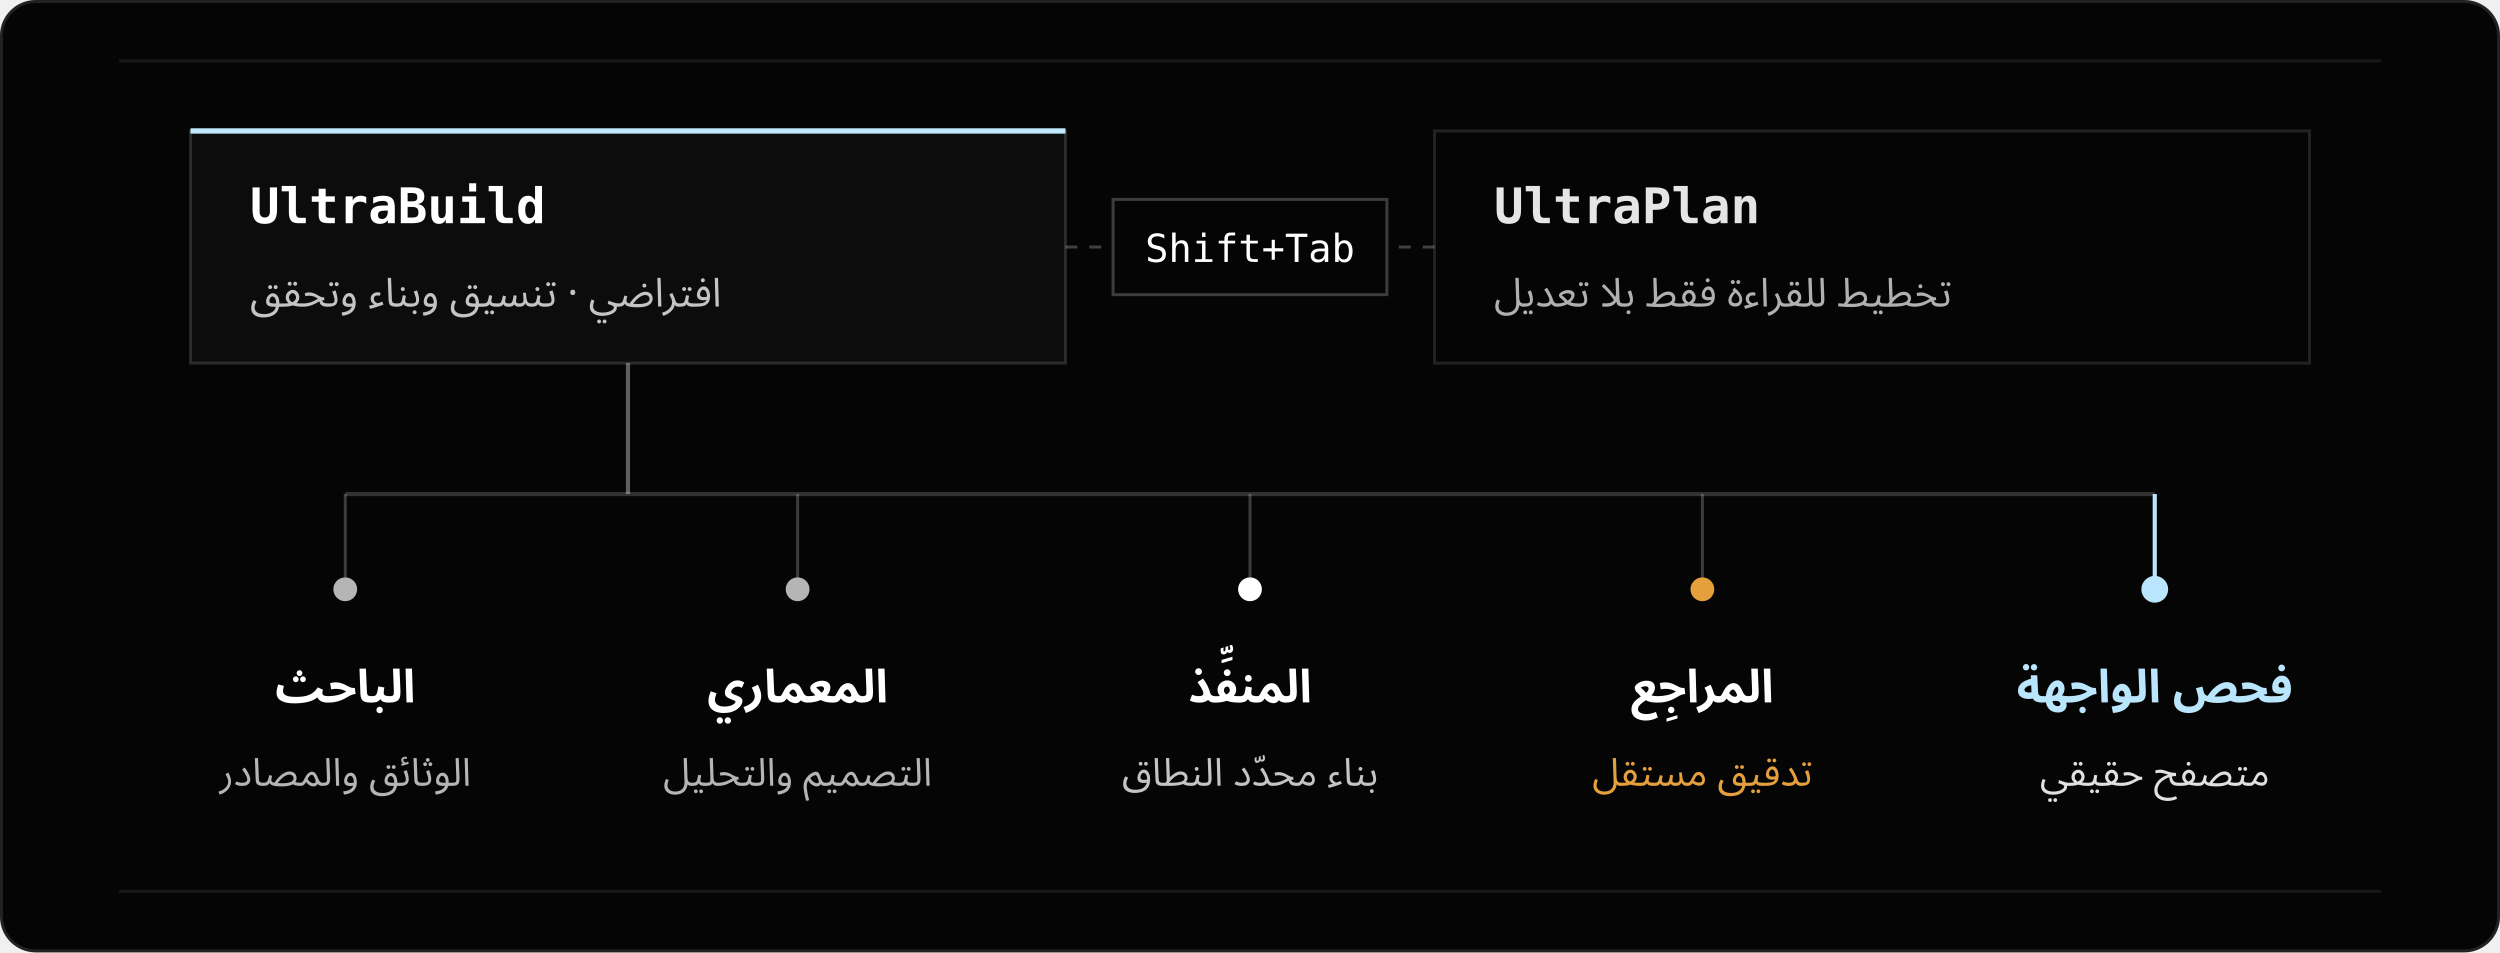
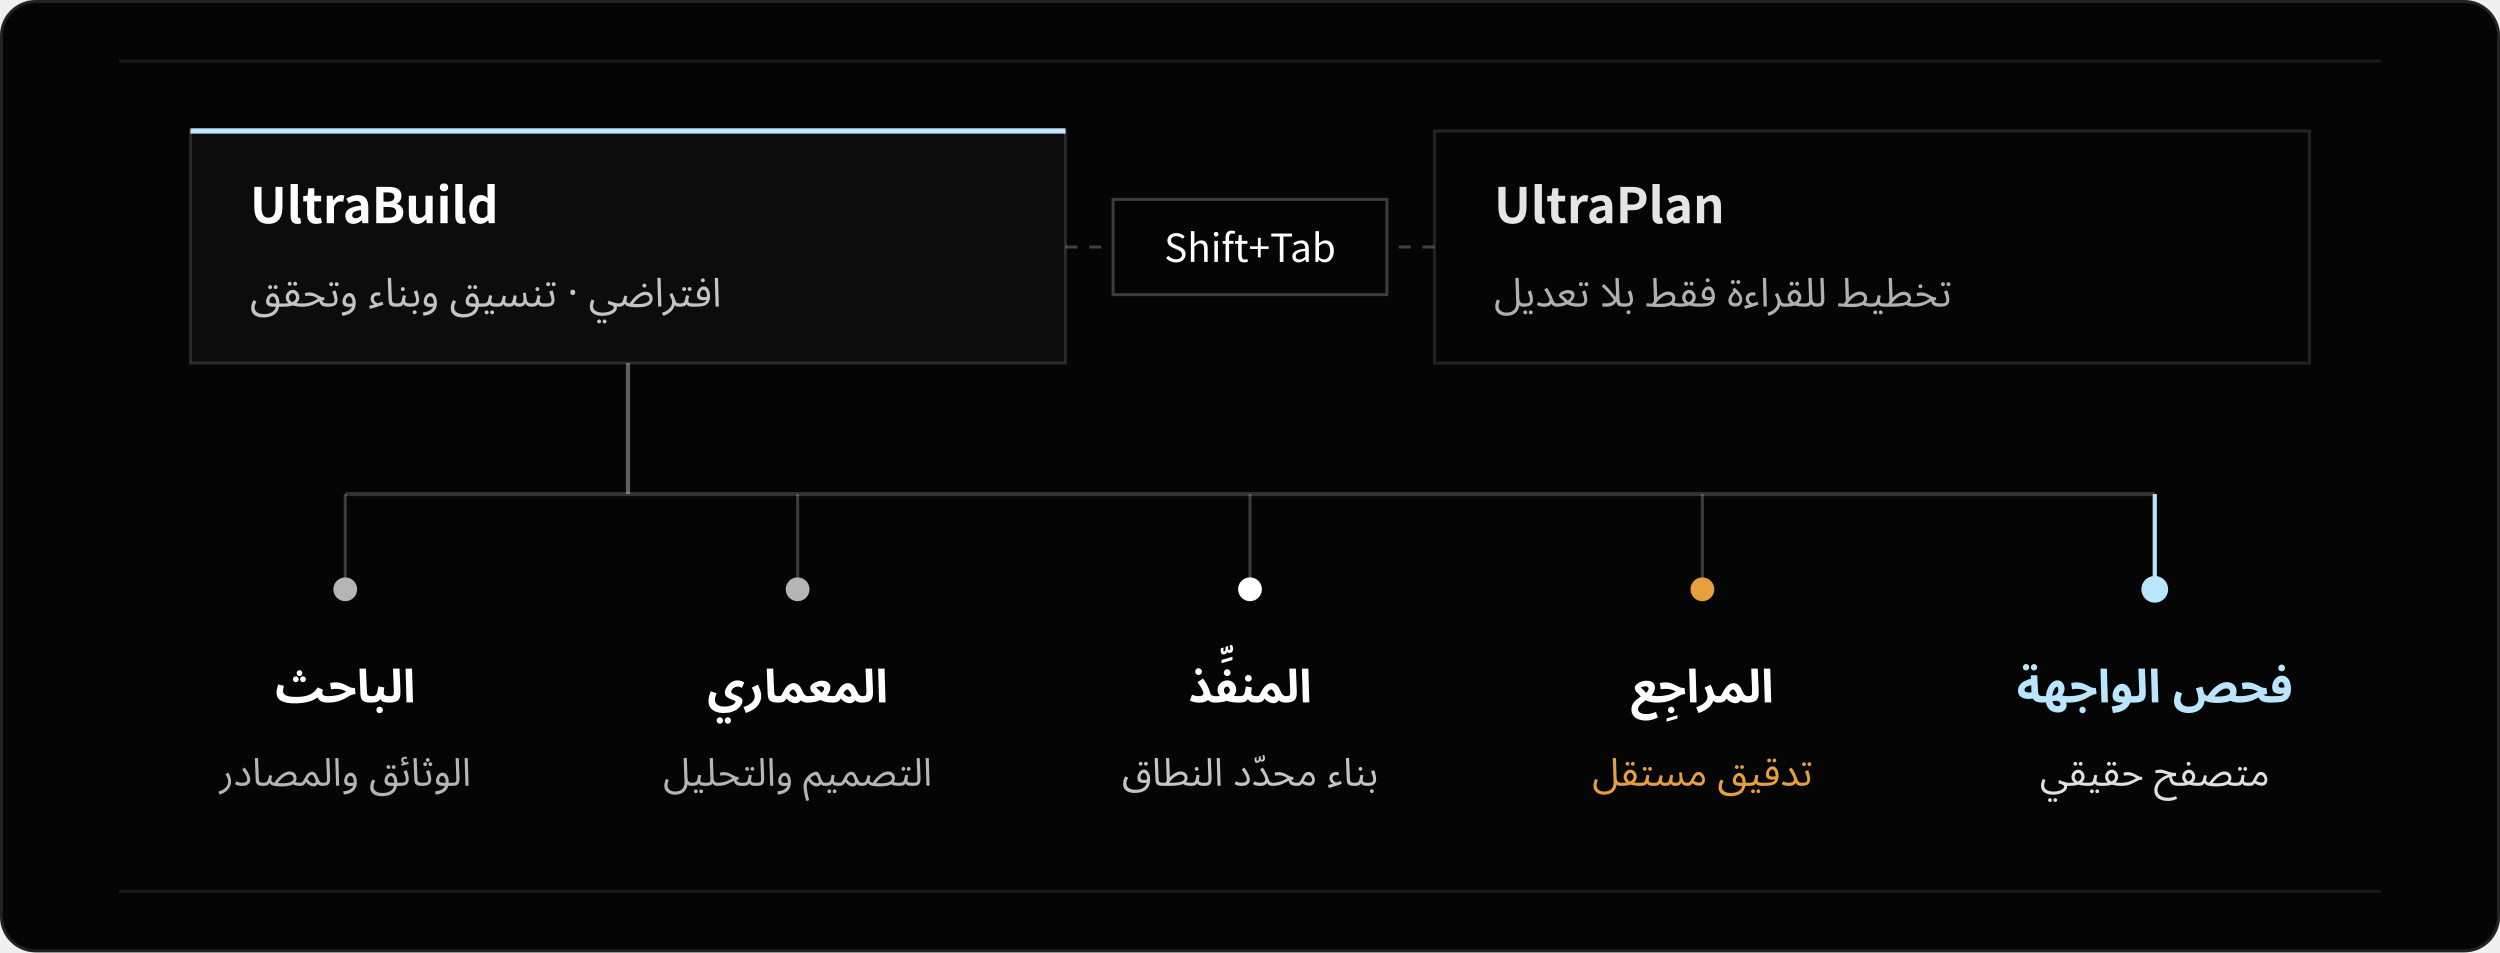
<svg xmlns="http://www.w3.org/2000/svg" viewBox="0 0 840 320" fill="none" direction="ltr" role="img" aria-label="الدوران الرئيسيان UltraBuild وUltraPlan وخمسة خبراء">
  <rect width="840" height="320" rx="12" fill="#050505" />
  <rect x="0.5" y="0.5" width="839" height="319" rx="11.5" stroke="#FFFFFF" stroke-opacity="0.12" />
  <g transform="translate(40, 20)">
    <line x1="0" y1="0.5" x2="760" y2="0.5" stroke="#FFFFFF" stroke-opacity="0.08" />
    <line x1="0" y1="279.5" x2="760" y2="279.5" stroke="#FFFFFF" stroke-opacity="0.08" />
    <line x1="24" y1="24" x2="318" y2="24" stroke="#BAE6FD" stroke-width="1.8" />
    <rect x="24" y="24" width="294" height="78" fill="#FFFFFF" fill-opacity="0.03" stroke="#FFFFFF" stroke-opacity="0.14" />
-     <text x="44" y="55" fill="#FFFFFF" font-family="ui-monospace, SFMono-Regular, Menlo, Consolas, 'DejaVu Sans Mono', 'Noto Sans Arabic', 'PingFang SC', 'Noto Sans CJK SC', 'Noto Sans CJK TC', monospace" font-size="16.5" font-weight="600">UltraBuild</text>
+     <text x="44" y="55" fill="#FFFFFF" font-family="'JetBrains Mono', SFMono-Regular, Menlo, Consolas, 'Noto Sans Arabic', 'Geeza Pro', 'SF Arabic', 'PingFang SC', 'Noto Sans CJK SC', 'Noto Sans CJK TC', 'DejaVu Sans Mono', ui-monospace, monospace" font-size="16.5" font-weight="600">UltraBuild</text>
    <text x="44" y="83" fill="#C4C4C4" font-family="ui-sans-serif, -apple-system, BlinkMacSystemFont, 'Segoe UI', 'Noto Sans', 'Ubuntu Sans', 'Noto Sans Arabic', 'Geeza Pro', 'SF Arabic', 'PingFang SC', 'Hiragino Sans GB', 'Noto Sans CJK SC', 'Noto Sans CJK TC', 'Microsoft YaHei', sans-serif" font-size="13.5">‫افتراضي · تنسيق وبناء وتحقق‬</text>
    <line x1="318" y1="63" x2="442" y2="63" stroke="#FFFFFF" stroke-opacity="0.24" stroke-dasharray="4 4" />
    <rect x="334" y="47" width="92" height="32" fill="#050505" stroke="#FFFFFF" stroke-opacity="0.22" />
-     <text x="380" y="68" text-anchor="middle" fill="#FFFFFF" font-family="ui-monospace, SFMono-Regular, Menlo, Consolas, 'DejaVu Sans Mono', 'Noto Sans Arabic', 'PingFang SC', 'Noto Sans CJK SC', 'Noto Sans CJK TC', monospace" font-size="13">Shift+Tab</text>
+     <text x="380" y="68" text-anchor="middle" fill="#FFFFFF" font-family="'JetBrains Mono', SFMono-Regular, Menlo, Consolas, 'Noto Sans Arabic', 'Geeza Pro', 'SF Arabic', 'PingFang SC', 'Noto Sans CJK SC', 'Noto Sans CJK TC', 'DejaVu Sans Mono', ui-monospace, monospace" font-size="13">Shift+Tab</text>
    <rect x="442" y="24" width="294" height="78" fill="transparent" stroke="#FFFFFF" stroke-opacity="0.12" />
-     <text x="462" y="55" fill="#E5E5E5" font-family="ui-monospace, SFMono-Regular, Menlo, Consolas, 'DejaVu Sans Mono', 'Noto Sans Arabic', 'PingFang SC', 'Noto Sans CJK SC', 'Noto Sans CJK TC', monospace" font-size="16.5" font-weight="600">UltraPlan</text>
+     <text x="462" y="55" fill="#E5E5E5" font-family="'JetBrains Mono', SFMono-Regular, Menlo, Consolas, 'Noto Sans Arabic', 'Geeza Pro', 'SF Arabic', 'PingFang SC', 'Noto Sans CJK SC', 'Noto Sans CJK TC', 'DejaVu Sans Mono', ui-monospace, monospace" font-size="16.5" font-weight="600">UltraPlan</text>
    <text x="462" y="83" fill="#B0B0B0" font-family="ui-sans-serif, -apple-system, BlinkMacSystemFont, 'Segoe UI', 'Noto Sans', 'Ubuntu Sans', 'Noto Sans Arabic', 'Geeza Pro', 'SF Arabic', 'PingFang SC', 'Hiragino Sans GB', 'Noto Sans CJK SC', 'Noto Sans CJK TC', 'Microsoft YaHei', sans-serif" font-size="13.5">‫تخطيط للقراءة فقط بلا تعديل‬</text>
    <line x1="171" y1="102" x2="171" y2="146" stroke="#FFFFFF" stroke-opacity="0.36" stroke-width="1.4" />
    <line x1="76" y1="146" x2="684" y2="146" stroke="#FFFFFF" stroke-opacity="0.18" stroke-width="1.4" />
    <line x1="76" y1="146" x2="76" y2="178" stroke="#FFFFFF" stroke-opacity="0.22" />
    <line x1="228" y1="146" x2="228" y2="178" stroke="#FFFFFF" stroke-opacity="0.22" />
    <line x1="380" y1="146" x2="380" y2="178" stroke="#FFFFFF" stroke-opacity="0.22" />
    <line x1="532" y1="146" x2="532" y2="178" stroke="#FFFFFF" stroke-opacity="0.22" />
    <line x1="684" y1="146" x2="684" y2="178" stroke="#BAE6FD" stroke-width="1.4" />
    <circle cx="76" cy="178" r="4" fill="#B5B5B5" />
    <circle cx="228" cy="178" r="4" fill="#B5B5B5" />
    <circle cx="380" cy="178" r="4" fill="#FFFFFF" />
    <circle cx="532" cy="178" r="4" fill="#E5A03D" />
    <circle cx="684" cy="178" r="4.5" fill="#BAE6FD" />
    <g font-family="ui-sans-serif, -apple-system, BlinkMacSystemFont, 'Segoe UI', 'Noto Sans', 'Ubuntu Sans', 'Noto Sans Arabic', 'Geeza Pro', 'SF Arabic', 'PingFang SC', 'Hiragino Sans GB', 'Noto Sans CJK SC', 'Noto Sans CJK TC', 'Microsoft YaHei', sans-serif" text-anchor="middle">
      <text x="76" y="216" fill="#FFFFFF" font-size="15.5" font-weight="600">‫الباحث‬</text>
      <text x="76" y="244" fill="#B5B5B5" font-size="13">‫الوثائق والمصادر‬</text>
      <text x="228" y="216" fill="#FFFFFF" font-size="15.5" font-weight="600">‫المعماري‬</text>
      <text x="228" y="244" fill="#B5B5B5" font-size="13">‫التصميم والتحليل‬</text>
      <text x="380" y="216" fill="#FFFFFF" font-size="15.5" font-weight="600">‫المنفِّذ‬</text>
      <text x="380" y="244" fill="#C4C4C4" font-size="13">‫بناء محدّد النطاق‬</text>
      <text x="532" y="216" fill="#FFFFFF" font-size="15.5" font-weight="600">‫المراجِع‬</text>
      <text x="532" y="244" fill="#E5A03D" font-size="13">‫تدقيق مستقل‬</text>
      <text x="684" y="216" fill="#BAE6FD" font-size="15.5" font-weight="600">‫فحص الواجهة‬</text>
      <text x="684" y="244" fill="#E0E0E0" font-size="13">‫متصفح حقيقي‬</text>
    </g>
  </g>
</svg>
